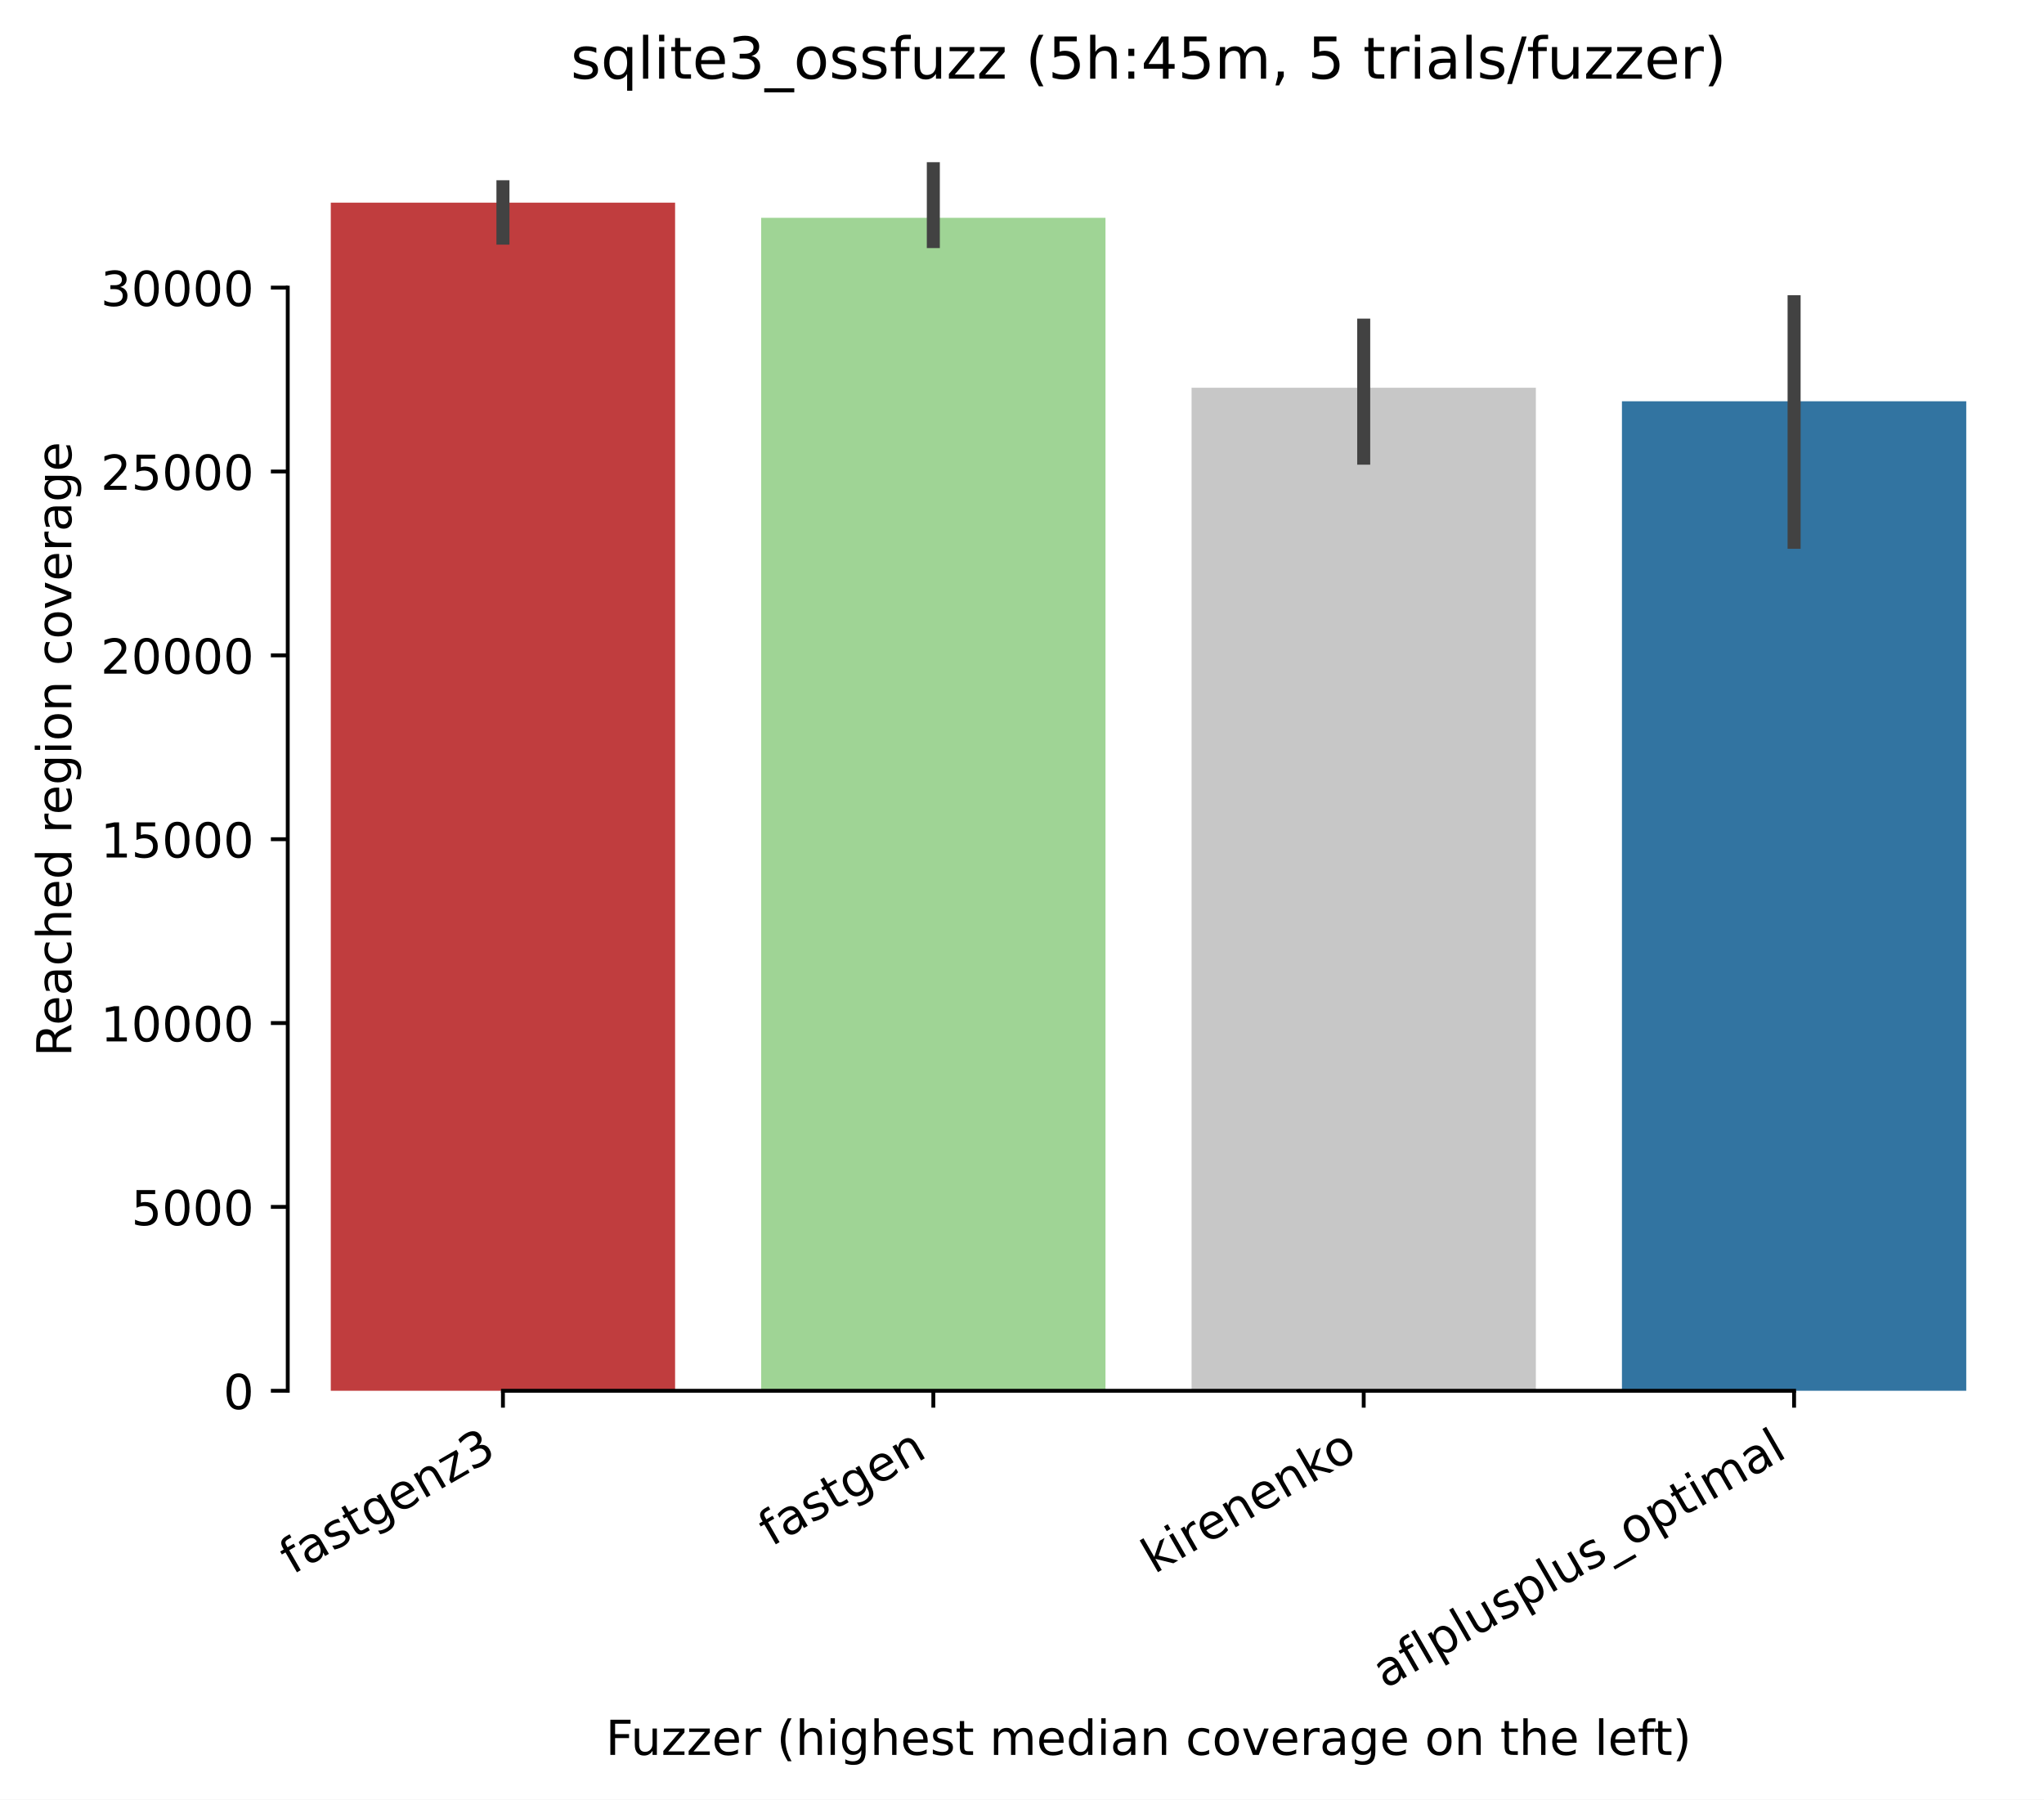
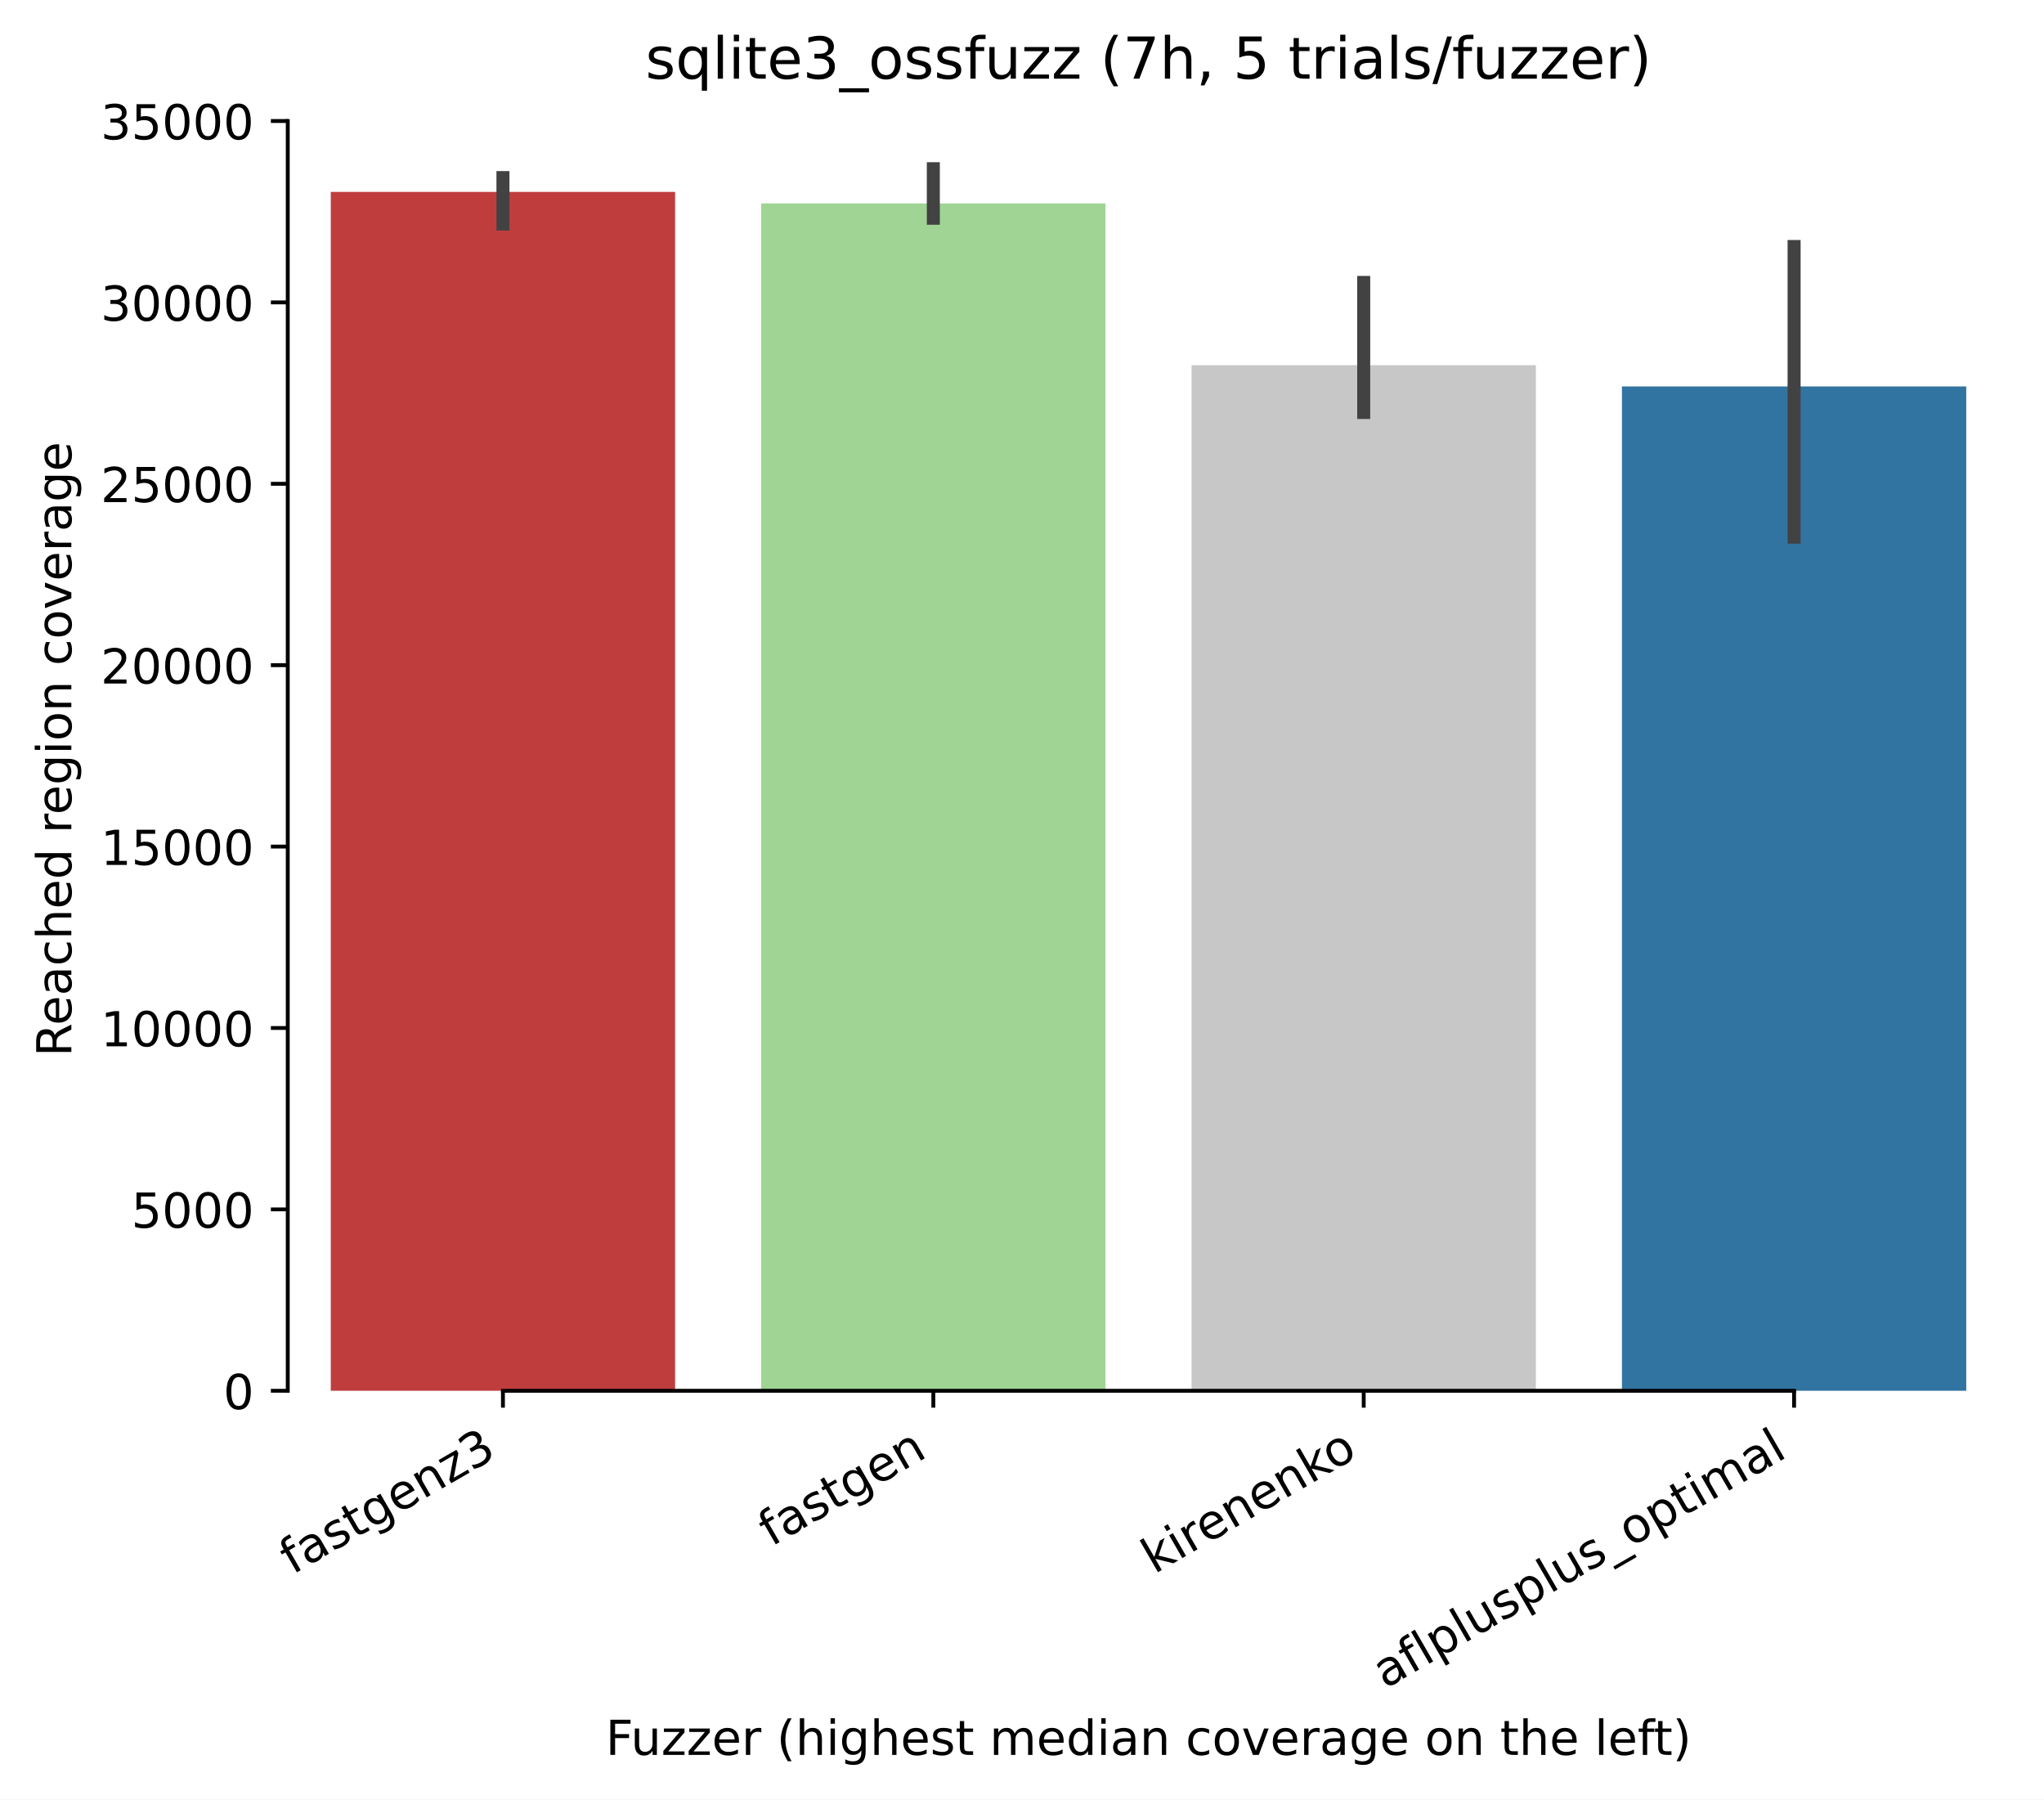
<svg xmlns="http://www.w3.org/2000/svg" xmlns:xlink="http://www.w3.org/1999/xlink" height="373.224pt" version="1.1" viewBox="0 0 424.011 373.224" width="424.011pt">
  <defs>
    <style type="text/css">*{stroke-linecap:butt;stroke-linejoin:round;}</style>
  </defs>
  <g id="figure_1">
    <g id="patch_1">
      <path d="M 0 373.224  L 424.011 373.224  L 424.011 -0  L 0 -0  z " style="fill:#ffffff;" />
    </g>
    <g id="axes_1">
      <g id="patch_2">
        <path d="M 59.691 288.43  L 416.811 288.43  L 416.811 22.318  L 59.691 22.318  z " style="fill:#ffffff;" />
      </g>
      <g id="patch_3">
-         <path clip-path="url(#p4cc5bc4ea1)" d="M 68.619 288.43  L 140.043 288.43  L 140.043 42.029  L 68.619 42.029  z " style="fill:#c03d3e;" />
+         <path clip-path="url(#p4590f0add7)" d="M 68.619 288.43  L 140.043 288.43  L 140.043 39.798  L 68.619 39.798  z " style="fill:#c03d3e;" />
      </g>
      <g id="patch_4">
-         <path clip-path="url(#p4cc5bc4ea1)" d="M 157.899 288.43  L 229.323 288.43  L 229.323 45.171  L 157.899 45.171  z " style="fill:#9fd495;" />
+         <path clip-path="url(#p4590f0add7)" d="M 157.899 288.43  L 229.323 288.43  L 229.323 42.19  L 157.899 42.19  z " style="fill:#9fd495;" />
      </g>
      <g id="patch_5">
-         <path clip-path="url(#p4cc5bc4ea1)" d="M 247.179 288.43  L 318.603 288.43  L 318.603 80.41  L 247.179 80.41  z " style="fill:#c7c7c7;" />
+         <path clip-path="url(#p4590f0add7)" d="M 247.179 288.43  L 318.603 288.43  L 318.603 75.732  L 247.179 75.732  z " style="fill:#c7c7c7;" />
      </g>
      <g id="patch_6">
-         <path clip-path="url(#p4cc5bc4ea1)" d="M 336.459 288.43  L 407.883 288.43  L 407.883 83.216  L 336.459 83.216  z " style="fill:#3274a1;" />
+         <path clip-path="url(#p4590f0add7)" d="M 336.459 288.43  L 407.883 288.43  L 407.883 80.141  L 336.459 80.141  z " style="fill:#3274a1;" />
      </g>
      <g id="matplotlib.axis_1">
        <g id="xtick_1">
          <g id="line2d_1">
            <defs>
-               <path d="M 0 0  L 0 3.5  " id="mc8af85be08" style="stroke:#000000;stroke-width:0.8;" />
+               <path d="M 0 0  L 0 3.5  " id="m3aace2770b" style="stroke:#000000;stroke-width:0.8;" />
            </defs>
            <g>
-               <use style="stroke:#000000;stroke-width:0.8;" x="104.331" xlink:href="#mc8af85be08" y="288.43" />
+               <use style="stroke:#000000;stroke-width:0.8;" x="104.331" xlink:href="#m3aace2770b" y="288.43" />
            </g>
          </g>
          <g id="text_1">
            <g transform="translate(60.65797 326.6246)rotate(-30)scale(0.1 -0.1)">
              <defs>
                <path d="M 37.109 75.984  L 37.109 68.5  L 28.516 68.5  Q 23.688 68.5 21.797 66.547  Q 19.922 64.594 19.922 59.516  L 19.922 54.688  L 34.719 54.688  L 34.719 47.703  L 19.922 47.703  L 19.922 0  L 10.891 0  L 10.891 47.703  L 2.297 47.703  L 2.297 54.688  L 10.891 54.688  L 10.891 58.5  Q 10.891 67.625 15.141 71.797  Q 19.391 75.984 28.609 75.984  z " id="DejaVuSans-102" />
                <path d="M 34.281 27.484  Q 23.391 27.484 19.188 25  Q 14.984 22.516 14.984 16.5  Q 14.984 11.719 18.141 8.906  Q 21.297 6.109 26.703 6.109  Q 34.188 6.109 38.703 11.406  Q 43.219 16.703 43.219 25.484  L 43.219 27.484  z M 52.203 31.203  L 52.203 0  L 43.219 0  L 43.219 8.297  Q 40.141 3.328 35.547 0.953  Q 30.953 -1.422 24.312 -1.422  Q 15.922 -1.422 10.953 3.297  Q 6 8.016 6 15.922  Q 6 25.141 12.172 29.828  Q 18.359 34.516 30.609 34.516  L 43.219 34.516  L 43.219 35.406  Q 43.219 41.609 39.141 45  Q 35.062 48.391 27.688 48.391  Q 23 48.391 18.547 47.266  Q 14.109 46.141 10.016 43.891  L 10.016 52.203  Q 14.938 54.109 19.578 55.047  Q 24.219 56 28.609 56  Q 40.484 56 46.344 49.844  Q 52.203 43.703 52.203 31.203  z " id="DejaVuSans-97" />
                <path d="M 44.281 53.078  L 44.281 44.578  Q 40.484 46.531 36.375 47.5  Q 32.281 48.484 27.875 48.484  Q 21.188 48.484 17.844 46.438  Q 14.5 44.391 14.5 40.281  Q 14.5 37.156 16.891 35.375  Q 19.281 33.594 26.516 31.984  L 29.594 31.297  Q 39.156 29.25 43.188 25.516  Q 47.219 21.781 47.219 15.094  Q 47.219 7.469 41.188 3.016  Q 35.156 -1.422 24.609 -1.422  Q 20.219 -1.422 15.453 -0.562  Q 10.688 0.297 5.422 2  L 5.422 11.281  Q 10.406 8.688 15.234 7.391  Q 20.062 6.109 24.812 6.109  Q 31.156 6.109 34.562 8.281  Q 37.984 10.453 37.984 14.406  Q 37.984 18.062 35.516 20.016  Q 33.062 21.969 24.703 23.781  L 21.578 24.516  Q 13.234 26.266 9.516 29.906  Q 5.812 33.547 5.812 39.891  Q 5.812 47.609 11.281 51.797  Q 16.75 56 26.812 56  Q 31.781 56 36.172 55.266  Q 40.578 54.547 44.281 53.078  z " id="DejaVuSans-115" />
                <path d="M 18.312 70.219  L 18.312 54.688  L 36.812 54.688  L 36.812 47.703  L 18.312 47.703  L 18.312 18.016  Q 18.312 11.328 20.141 9.422  Q 21.969 7.516 27.594 7.516  L 36.812 7.516  L 36.812 0  L 27.594 0  Q 17.188 0 13.234 3.875  Q 9.281 7.766 9.281 18.016  L 9.281 47.703  L 2.688 47.703  L 2.688 54.688  L 9.281 54.688  L 9.281 70.219  z " id="DejaVuSans-116" />
                <path d="M 45.406 27.984  Q 45.406 37.75 41.375 43.109  Q 37.359 48.484 30.078 48.484  Q 22.859 48.484 18.828 43.109  Q 14.797 37.75 14.797 27.984  Q 14.797 18.266 18.828 12.891  Q 22.859 7.516 30.078 7.516  Q 37.359 7.516 41.375 12.891  Q 45.406 18.266 45.406 27.984  z M 54.391 6.781  Q 54.391 -7.172 48.188 -13.984  Q 42 -20.797 29.203 -20.797  Q 24.469 -20.797 20.266 -20.094  Q 16.062 -19.391 12.109 -17.922  L 12.109 -9.188  Q 16.062 -11.328 19.922 -12.344  Q 23.781 -13.375 27.781 -13.375  Q 36.625 -13.375 41.016 -8.766  Q 45.406 -4.156 45.406 5.172  L 45.406 9.625  Q 42.625 4.781 38.281 2.391  Q 33.938 0 27.875 0  Q 17.828 0 11.672 7.656  Q 5.516 15.328 5.516 27.984  Q 5.516 40.672 11.672 48.328  Q 17.828 56 27.875 56  Q 33.938 56 38.281 53.609  Q 42.625 51.219 45.406 46.391  L 45.406 54.688  L 54.391 54.688  z " id="DejaVuSans-103" />
                <path d="M 56.203 29.594  L 56.203 25.203  L 14.891 25.203  Q 15.484 15.922 20.484 11.062  Q 25.484 6.203 34.422 6.203  Q 39.594 6.203 44.453 7.469  Q 49.312 8.734 54.109 11.281  L 54.109 2.781  Q 49.266 0.734 44.188 -0.344  Q 39.109 -1.422 33.891 -1.422  Q 20.797 -1.422 13.156 6.188  Q 5.516 13.812 5.516 26.812  Q 5.516 40.234 12.766 48.109  Q 20.016 56 32.328 56  Q 43.359 56 49.781 48.891  Q 56.203 41.797 56.203 29.594  z M 47.219 32.234  Q 47.125 39.594 43.094 43.984  Q 39.062 48.391 32.422 48.391  Q 24.906 48.391 20.391 44.141  Q 15.875 39.891 15.188 32.172  z " id="DejaVuSans-101" />
                <path d="M 54.891 33.016  L 54.891 0  L 45.906 0  L 45.906 32.719  Q 45.906 40.484 42.875 44.328  Q 39.844 48.188 33.797 48.188  Q 26.516 48.188 22.312 43.547  Q 18.109 38.922 18.109 30.906  L 18.109 0  L 9.078 0  L 9.078 54.688  L 18.109 54.688  L 18.109 46.188  Q 21.344 51.125 25.703 53.562  Q 30.078 56 35.797 56  Q 45.219 56 50.047 50.172  Q 54.891 44.344 54.891 33.016  z " id="DejaVuSans-110" />
                <path d="M 5.516 54.688  L 48.188 54.688  L 48.188 46.484  L 14.406 7.172  L 48.188 7.172  L 48.188 0  L 4.297 0  L 4.297 8.203  L 38.094 47.516  L 5.516 47.516  z " id="DejaVuSans-122" />
                <path d="M 40.578 39.312  Q 47.656 37.797 51.625 33  Q 55.609 28.219 55.609 21.188  Q 55.609 10.406 48.188 4.484  Q 40.766 -1.422 27.094 -1.422  Q 22.516 -1.422 17.656 -0.516  Q 12.797 0.391 7.625 2.203  L 7.625 11.719  Q 11.719 9.328 16.594 8.109  Q 21.484 6.891 26.812 6.891  Q 36.078 6.891 40.938 10.547  Q 45.797 14.203 45.797 21.188  Q 45.797 27.641 41.281 31.266  Q 36.766 34.906 28.719 34.906  L 20.219 34.906  L 20.219 43.016  L 29.109 43.016  Q 36.375 43.016 40.234 45.922  Q 44.094 48.828 44.094 54.297  Q 44.094 59.906 40.109 62.906  Q 36.141 65.922 28.719 65.922  Q 24.656 65.922 20.016 65.031  Q 15.375 64.156 9.812 62.312  L 9.812 71.094  Q 15.438 72.656 20.344 73.438  Q 25.25 74.219 29.594 74.219  Q 40.828 74.219 47.359 69.109  Q 53.906 64.016 53.906 55.328  Q 53.906 49.266 50.438 45.094  Q 46.969 40.922 40.578 39.312  z " id="DejaVuSans-51" />
              </defs>
              <use xlink:href="#DejaVuSans-102" />
              <use x="35.205" xlink:href="#DejaVuSans-97" />
              <use x="96.484" xlink:href="#DejaVuSans-115" />
              <use x="148.584" xlink:href="#DejaVuSans-116" />
              <use x="187.793" xlink:href="#DejaVuSans-103" />
              <use x="251.27" xlink:href="#DejaVuSans-101" />
              <use x="312.793" xlink:href="#DejaVuSans-110" />
              <use x="376.172" xlink:href="#DejaVuSans-122" />
              <use x="428.662" xlink:href="#DejaVuSans-51" />
            </g>
          </g>
        </g>
        <g id="xtick_2">
          <g id="line2d_2">
            <g>
-               <use style="stroke:#000000;stroke-width:0.8;" x="193.611" xlink:href="#mc8af85be08" y="288.43" />
+               <use style="stroke:#000000;stroke-width:0.8;" x="193.611" xlink:href="#m3aace2770b" y="288.43" />
            </g>
          </g>
          <g id="text_2">
            <g transform="translate(159.9933 320.8192)rotate(-30)scale(0.1 -0.1)">
              <use xlink:href="#DejaVuSans-102" />
              <use x="35.205" xlink:href="#DejaVuSans-97" />
              <use x="96.484" xlink:href="#DejaVuSans-115" />
              <use x="148.584" xlink:href="#DejaVuSans-116" />
              <use x="187.793" xlink:href="#DejaVuSans-103" />
              <use x="251.27" xlink:href="#DejaVuSans-101" />
              <use x="312.793" xlink:href="#DejaVuSans-110" />
            </g>
          </g>
        </g>
        <g id="xtick_3">
          <g id="line2d_3">
            <g>
-               <use style="stroke:#000000;stroke-width:0.8;" x="282.891" xlink:href="#mc8af85be08" y="288.43" />
+               <use style="stroke:#000000;stroke-width:0.8;" x="282.891" xlink:href="#m3aace2770b" y="288.43" />
            </g>
          </g>
          <g id="text_3">
            <g transform="translate(239.4304 326.502)rotate(-30)scale(0.1 -0.1)">
              <defs>
                <path d="M 9.078 75.984  L 18.109 75.984  L 18.109 31.109  L 44.922 54.688  L 56.391 54.688  L 27.391 29.109  L 57.625 0  L 45.906 0  L 18.109 26.703  L 18.109 0  L 9.078 0  z " id="DejaVuSans-107" />
                <path d="M 9.422 54.688  L 18.406 54.688  L 18.406 0  L 9.422 0  z M 9.422 75.984  L 18.406 75.984  L 18.406 64.594  L 9.422 64.594  z " id="DejaVuSans-105" />
                <path d="M 41.109 46.297  Q 39.594 47.172 37.812 47.578  Q 36.031 48 33.891 48  Q 26.266 48 22.188 43.047  Q 18.109 38.094 18.109 28.812  L 18.109 0  L 9.078 0  L 9.078 54.688  L 18.109 54.688  L 18.109 46.188  Q 20.953 51.172 25.484 53.578  Q 30.031 56 36.531 56  Q 37.453 56 38.578 55.875  Q 39.703 55.766 41.062 55.516  z " id="DejaVuSans-114" />
                <path d="M 30.609 48.391  Q 23.391 48.391 19.188 42.75  Q 14.984 37.109 14.984 27.297  Q 14.984 17.484 19.156 11.844  Q 23.344 6.203 30.609 6.203  Q 37.797 6.203 41.984 11.859  Q 46.188 17.531 46.188 27.297  Q 46.188 37.016 41.984 42.703  Q 37.797 48.391 30.609 48.391  z M 30.609 56  Q 42.328 56 49.016 48.375  Q 55.719 40.766 55.719 27.297  Q 55.719 13.875 49.016 6.219  Q 42.328 -1.422 30.609 -1.422  Q 18.844 -1.422 12.172 6.219  Q 5.516 13.875 5.516 27.297  Q 5.516 40.766 12.172 48.375  Q 18.844 56 30.609 56  z " id="DejaVuSans-111" />
              </defs>
              <use xlink:href="#DejaVuSans-107" />
              <use x="57.91" xlink:href="#DejaVuSans-105" />
              <use x="85.693" xlink:href="#DejaVuSans-114" />
              <use x="124.557" xlink:href="#DejaVuSans-101" />
              <use x="186.08" xlink:href="#DejaVuSans-110" />
              <use x="249.459" xlink:href="#DejaVuSans-101" />
              <use x="310.982" xlink:href="#DejaVuSans-110" />
              <use x="374.361" xlink:href="#DejaVuSans-107" />
              <use x="428.646" xlink:href="#DejaVuSans-111" />
            </g>
          </g>
        </g>
        <g id="xtick_4">
          <g id="line2d_4">
            <g>
-               <use style="stroke:#000000;stroke-width:0.8;" x="372.171" xlink:href="#mc8af85be08" y="288.43" />
+               <use style="stroke:#000000;stroke-width:0.8;" x="372.171" xlink:href="#m3aace2770b" y="288.43" />
            </g>
          </g>
          <g id="text_4">
            <g transform="translate(287.3458 350.3035)rotate(-30)scale(0.1 -0.1)">
              <defs>
                <path d="M 9.422 75.984  L 18.406 75.984  L 18.406 0  L 9.422 0  z " id="DejaVuSans-108" />
                <path d="M 18.109 8.203  L 18.109 -20.797  L 9.078 -20.797  L 9.078 54.688  L 18.109 54.688  L 18.109 46.391  Q 20.953 51.266 25.266 53.625  Q 29.594 56 35.594 56  Q 45.562 56 51.781 48.094  Q 58.016 40.188 58.016 27.297  Q 58.016 14.406 51.781 6.484  Q 45.562 -1.422 35.594 -1.422  Q 29.594 -1.422 25.266 0.953  Q 20.953 3.328 18.109 8.203  z M 48.688 27.297  Q 48.688 37.203 44.609 42.844  Q 40.531 48.484 33.406 48.484  Q 26.266 48.484 22.188 42.844  Q 18.109 37.203 18.109 27.297  Q 18.109 17.391 22.188 11.75  Q 26.266 6.109 33.406 6.109  Q 40.531 6.109 44.609 11.75  Q 48.688 17.391 48.688 27.297  z " id="DejaVuSans-112" />
                <path d="M 8.5 21.578  L 8.5 54.688  L 17.484 54.688  L 17.484 21.922  Q 17.484 14.156 20.5 10.266  Q 23.531 6.391 29.594 6.391  Q 36.859 6.391 41.078 11.031  Q 45.312 15.672 45.312 23.688  L 45.312 54.688  L 54.297 54.688  L 54.297 0  L 45.312 0  L 45.312 8.406  Q 42.047 3.422 37.719 1  Q 33.406 -1.422 27.688 -1.422  Q 18.266 -1.422 13.375 4.438  Q 8.5 10.297 8.5 21.578  z M 31.109 56  z " id="DejaVuSans-117" />
                <path d="M 50.984 -16.609  L 50.984 -23.578  L -0.984 -23.578  L -0.984 -16.609  z " id="DejaVuSans-95" />
                <path d="M 52 44.188  Q 55.375 50.25 60.062 53.125  Q 64.75 56 71.094 56  Q 79.641 56 84.281 50.016  Q 88.922 44.047 88.922 33.016  L 88.922 0  L 79.891 0  L 79.891 32.719  Q 79.891 40.578 77.094 44.375  Q 74.312 48.188 68.609 48.188  Q 61.625 48.188 57.562 43.547  Q 53.516 38.922 53.516 30.906  L 53.516 0  L 44.484 0  L 44.484 32.719  Q 44.484 40.625 41.703 44.406  Q 38.922 48.188 33.109 48.188  Q 26.219 48.188 22.156 43.531  Q 18.109 38.875 18.109 30.906  L 18.109 0  L 9.078 0  L 9.078 54.688  L 18.109 54.688  L 18.109 46.188  Q 21.188 51.219 25.484 53.609  Q 29.781 56 35.688 56  Q 41.656 56 45.828 52.969  Q 50 49.953 52 44.188  z " id="DejaVuSans-109" />
              </defs>
              <use xlink:href="#DejaVuSans-97" />
              <use x="61.279" xlink:href="#DejaVuSans-102" />
              <use x="96.484" xlink:href="#DejaVuSans-108" />
              <use x="124.268" xlink:href="#DejaVuSans-112" />
              <use x="187.744" xlink:href="#DejaVuSans-108" />
              <use x="215.527" xlink:href="#DejaVuSans-117" />
              <use x="278.906" xlink:href="#DejaVuSans-115" />
              <use x="331.006" xlink:href="#DejaVuSans-112" />
              <use x="394.482" xlink:href="#DejaVuSans-108" />
              <use x="422.266" xlink:href="#DejaVuSans-117" />
              <use x="485.645" xlink:href="#DejaVuSans-115" />
              <use x="537.744" xlink:href="#DejaVuSans-95" />
              <use x="587.744" xlink:href="#DejaVuSans-111" />
              <use x="648.926" xlink:href="#DejaVuSans-112" />
              <use x="712.402" xlink:href="#DejaVuSans-116" />
              <use x="751.611" xlink:href="#DejaVuSans-105" />
              <use x="779.395" xlink:href="#DejaVuSans-109" />
              <use x="876.807" xlink:href="#DejaVuSans-97" />
              <use x="938.086" xlink:href="#DejaVuSans-108" />
            </g>
          </g>
        </g>
        <g id="text_5">
          <g transform="translate(125.6327 363.9439)scale(0.1 -0.1)">
            <defs>
              <path d="M 9.812 72.906  L 51.703 72.906  L 51.703 64.594  L 19.672 64.594  L 19.672 43.109  L 48.578 43.109  L 48.578 34.812  L 19.672 34.812  L 19.672 0  L 9.812 0  z " id="DejaVuSans-70" />
              <path id="DejaVuSans-32" />
              <path d="M 31 75.875  Q 24.469 64.656 21.281 53.656  Q 18.109 42.672 18.109 31.391  Q 18.109 20.125 21.312 9.062  Q 24.516 -2 31 -13.188  L 23.188 -13.188  Q 15.875 -1.703 12.234 9.375  Q 8.594 20.453 8.594 31.391  Q 8.594 42.281 12.203 53.312  Q 15.828 64.359 23.188 75.875  z " id="DejaVuSans-40" />
              <path d="M 54.891 33.016  L 54.891 0  L 45.906 0  L 45.906 32.719  Q 45.906 40.484 42.875 44.328  Q 39.844 48.188 33.797 48.188  Q 26.516 48.188 22.312 43.547  Q 18.109 38.922 18.109 30.906  L 18.109 0  L 9.078 0  L 9.078 75.984  L 18.109 75.984  L 18.109 46.188  Q 21.344 51.125 25.703 53.562  Q 30.078 56 35.797 56  Q 45.219 56 50.047 50.172  Q 54.891 44.344 54.891 33.016  z " id="DejaVuSans-104" />
              <path d="M 45.406 46.391  L 45.406 75.984  L 54.391 75.984  L 54.391 0  L 45.406 0  L 45.406 8.203  Q 42.578 3.328 38.25 0.953  Q 33.938 -1.422 27.875 -1.422  Q 17.969 -1.422 11.734 6.484  Q 5.516 14.406 5.516 27.297  Q 5.516 40.188 11.734 48.094  Q 17.969 56 27.875 56  Q 33.938 56 38.25 53.625  Q 42.578 51.266 45.406 46.391  z M 14.797 27.297  Q 14.797 17.391 18.875 11.75  Q 22.953 6.109 30.078 6.109  Q 37.203 6.109 41.297 11.75  Q 45.406 17.391 45.406 27.297  Q 45.406 37.203 41.297 42.844  Q 37.203 48.484 30.078 48.484  Q 22.953 48.484 18.875 42.844  Q 14.797 37.203 14.797 27.297  z " id="DejaVuSans-100" />
              <path d="M 48.781 52.594  L 48.781 44.188  Q 44.969 46.297 41.141 47.344  Q 37.312 48.391 33.406 48.391  Q 24.656 48.391 19.812 42.844  Q 14.984 37.312 14.984 27.297  Q 14.984 17.281 19.812 11.734  Q 24.656 6.203 33.406 6.203  Q 37.312 6.203 41.141 7.25  Q 44.969 8.297 48.781 10.406  L 48.781 2.094  Q 45.016 0.344 40.984 -0.531  Q 36.969 -1.422 32.422 -1.422  Q 20.062 -1.422 12.781 6.344  Q 5.516 14.109 5.516 27.297  Q 5.516 40.672 12.859 48.328  Q 20.219 56 33.016 56  Q 37.156 56 41.109 55.141  Q 45.062 54.297 48.781 52.594  z " id="DejaVuSans-99" />
              <path d="M 2.984 54.688  L 12.5 54.688  L 29.594 8.797  L 46.688 54.688  L 56.203 54.688  L 35.688 0  L 23.484 0  z " id="DejaVuSans-118" />
              <path d="M 8.016 75.875  L 15.828 75.875  Q 23.141 64.359 26.781 53.312  Q 30.422 42.281 30.422 31.391  Q 30.422 20.453 26.781 9.375  Q 23.141 -1.703 15.828 -13.188  L 8.016 -13.188  Q 14.5 -2 17.703 9.062  Q 20.906 20.125 20.906 31.391  Q 20.906 42.672 17.703 53.656  Q 14.5 64.656 8.016 75.875  z " id="DejaVuSans-41" />
            </defs>
            <use xlink:href="#DejaVuSans-70" />
            <use x="52.02" xlink:href="#DejaVuSans-117" />
            <use x="115.398" xlink:href="#DejaVuSans-122" />
            <use x="167.889" xlink:href="#DejaVuSans-122" />
            <use x="220.379" xlink:href="#DejaVuSans-101" />
            <use x="281.902" xlink:href="#DejaVuSans-114" />
            <use x="323.016" xlink:href="#DejaVuSans-32" />
            <use x="354.803" xlink:href="#DejaVuSans-40" />
            <use x="393.816" xlink:href="#DejaVuSans-104" />
            <use x="457.195" xlink:href="#DejaVuSans-105" />
            <use x="484.979" xlink:href="#DejaVuSans-103" />
            <use x="548.455" xlink:href="#DejaVuSans-104" />
            <use x="611.834" xlink:href="#DejaVuSans-101" />
            <use x="673.357" xlink:href="#DejaVuSans-115" />
            <use x="725.457" xlink:href="#DejaVuSans-116" />
            <use x="764.666" xlink:href="#DejaVuSans-32" />
            <use x="796.453" xlink:href="#DejaVuSans-109" />
            <use x="893.865" xlink:href="#DejaVuSans-101" />
            <use x="955.389" xlink:href="#DejaVuSans-100" />
            <use x="1018.865" xlink:href="#DejaVuSans-105" />
            <use x="1046.648" xlink:href="#DejaVuSans-97" />
            <use x="1107.928" xlink:href="#DejaVuSans-110" />
            <use x="1171.307" xlink:href="#DejaVuSans-32" />
            <use x="1203.094" xlink:href="#DejaVuSans-99" />
            <use x="1258.074" xlink:href="#DejaVuSans-111" />
            <use x="1319.256" xlink:href="#DejaVuSans-118" />
            <use x="1378.436" xlink:href="#DejaVuSans-101" />
            <use x="1439.959" xlink:href="#DejaVuSans-114" />
            <use x="1481.072" xlink:href="#DejaVuSans-97" />
            <use x="1542.352" xlink:href="#DejaVuSans-103" />
            <use x="1605.828" xlink:href="#DejaVuSans-101" />
            <use x="1667.352" xlink:href="#DejaVuSans-32" />
            <use x="1699.139" xlink:href="#DejaVuSans-111" />
            <use x="1760.32" xlink:href="#DejaVuSans-110" />
            <use x="1823.699" xlink:href="#DejaVuSans-32" />
            <use x="1855.486" xlink:href="#DejaVuSans-116" />
            <use x="1894.695" xlink:href="#DejaVuSans-104" />
            <use x="1958.074" xlink:href="#DejaVuSans-101" />
            <use x="2019.598" xlink:href="#DejaVuSans-32" />
            <use x="2051.385" xlink:href="#DejaVuSans-108" />
            <use x="2079.168" xlink:href="#DejaVuSans-101" />
            <use x="2140.691" xlink:href="#DejaVuSans-102" />
            <use x="2174.146" xlink:href="#DejaVuSans-116" />
            <use x="2213.355" xlink:href="#DejaVuSans-41" />
          </g>
        </g>
      </g>
      <g id="matplotlib.axis_2">
        <g id="ytick_1">
          <g id="line2d_5">
            <defs>
-               <path d="M 0 0  L -3.5 0  " id="m2554f0384c" style="stroke:#000000;stroke-width:0.8;" />
+               <path d="M 0 0  L -3.5 0  " id="m243555bbad" style="stroke:#000000;stroke-width:0.8;" />
            </defs>
            <g>
-               <use style="stroke:#000000;stroke-width:0.8;" x="59.691" xlink:href="#m2554f0384c" y="288.43" />
+               <use style="stroke:#000000;stroke-width:0.8;" x="59.691" xlink:href="#m243555bbad" y="288.43" />
            </g>
          </g>
          <g id="text_6">
            <g transform="translate(46.32812 292.2293)scale(0.1 -0.1)">
              <defs>
                <path d="M 31.781 66.406  Q 24.172 66.406 20.328 58.906  Q 16.5 51.422 16.5 36.375  Q 16.5 21.391 20.328 13.891  Q 24.172 6.391 31.781 6.391  Q 39.453 6.391 43.281 13.891  Q 47.125 21.391 47.125 36.375  Q 47.125 51.422 43.281 58.906  Q 39.453 66.406 31.781 66.406  z M 31.781 74.219  Q 44.047 74.219 50.516 64.516  Q 56.984 54.828 56.984 36.375  Q 56.984 17.969 50.516 8.266  Q 44.047 -1.422 31.781 -1.422  Q 19.531 -1.422 13.062 8.266  Q 6.594 17.969 6.594 36.375  Q 6.594 54.828 13.062 64.516  Q 19.531 74.219 31.781 74.219  z " id="DejaVuSans-48" />
              </defs>
              <use xlink:href="#DejaVuSans-48" />
            </g>
          </g>
        </g>
        <g id="ytick_2">
          <g id="line2d_6">
            <g>
-               <use style="stroke:#000000;stroke-width:0.8;" x="59.691" xlink:href="#m2554f0384c" y="250.3" />
+               <use style="stroke:#000000;stroke-width:0.8;" x="59.691" xlink:href="#m243555bbad" y="250.811" />
            </g>
          </g>
          <g id="text_7">
-             <g transform="translate(27.24063 254.0997)scale(0.1 -0.1)">
+             <g transform="translate(27.24063 254.6102)scale(0.1 -0.1)">
              <defs>
                <path d="M 10.797 72.906  L 49.516 72.906  L 49.516 64.594  L 19.828 64.594  L 19.828 46.734  Q 21.969 47.469 24.109 47.828  Q 26.266 48.188 28.422 48.188  Q 40.625 48.188 47.75 41.5  Q 54.891 34.812 54.891 23.391  Q 54.891 11.625 47.562 5.094  Q 40.234 -1.422 26.906 -1.422  Q 22.312 -1.422 17.547 -0.641  Q 12.797 0.141 7.719 1.703  L 7.719 11.625  Q 12.109 9.234 16.797 8.062  Q 21.484 6.891 26.703 6.891  Q 35.156 6.891 40.078 11.328  Q 45.016 15.766 45.016 23.391  Q 45.016 31 40.078 35.438  Q 35.156 39.891 26.703 39.891  Q 22.75 39.891 18.812 39.016  Q 14.891 38.141 10.797 36.281  z " id="DejaVuSans-53" />
              </defs>
              <use xlink:href="#DejaVuSans-53" />
              <use x="63.623" xlink:href="#DejaVuSans-48" />
              <use x="127.246" xlink:href="#DejaVuSans-48" />
              <use x="190.869" xlink:href="#DejaVuSans-48" />
            </g>
          </g>
        </g>
        <g id="ytick_3">
          <g id="line2d_7">
            <g>
-               <use style="stroke:#000000;stroke-width:0.8;" x="59.691" xlink:href="#m2554f0384c" y="212.171" />
+               <use style="stroke:#000000;stroke-width:0.8;" x="59.691" xlink:href="#m243555bbad" y="213.192" />
            </g>
          </g>
          <g id="text_8">
-             <g transform="translate(20.87813 215.9701)scale(0.1 -0.1)">
+             <g transform="translate(20.87813 216.9911)scale(0.1 -0.1)">
              <defs>
                <path d="M 12.406 8.297  L 28.516 8.297  L 28.516 63.922  L 10.984 60.406  L 10.984 69.391  L 28.422 72.906  L 38.281 72.906  L 38.281 8.297  L 54.391 8.297  L 54.391 0  L 12.406 0  z " id="DejaVuSans-49" />
              </defs>
              <use xlink:href="#DejaVuSans-49" />
              <use x="63.623" xlink:href="#DejaVuSans-48" />
              <use x="127.246" xlink:href="#DejaVuSans-48" />
              <use x="190.869" xlink:href="#DejaVuSans-48" />
              <use x="254.492" xlink:href="#DejaVuSans-48" />
            </g>
          </g>
        </g>
        <g id="ytick_4">
          <g id="line2d_8">
            <g>
-               <use style="stroke:#000000;stroke-width:0.8;" x="59.691" xlink:href="#m2554f0384c" y="174.041" />
+               <use style="stroke:#000000;stroke-width:0.8;" x="59.691" xlink:href="#m243555bbad" y="175.573" />
            </g>
          </g>
          <g id="text_9">
-             <g transform="translate(20.87813 177.8405)scale(0.1 -0.1)">
+             <g transform="translate(20.87813 179.372)scale(0.1 -0.1)">
              <use xlink:href="#DejaVuSans-49" />
              <use x="63.623" xlink:href="#DejaVuSans-53" />
              <use x="127.246" xlink:href="#DejaVuSans-48" />
              <use x="190.869" xlink:href="#DejaVuSans-48" />
              <use x="254.492" xlink:href="#DejaVuSans-48" />
            </g>
          </g>
        </g>
        <g id="ytick_5">
          <g id="line2d_9">
            <g>
-               <use style="stroke:#000000;stroke-width:0.8;" x="59.691" xlink:href="#m2554f0384c" y="135.912" />
+               <use style="stroke:#000000;stroke-width:0.8;" x="59.691" xlink:href="#m243555bbad" y="137.954" />
            </g>
          </g>
          <g id="text_10">
-             <g transform="translate(20.87813 139.7108)scale(0.1 -0.1)">
+             <g transform="translate(20.87813 141.7529)scale(0.1 -0.1)">
              <defs>
                <path d="M 19.188 8.297  L 53.609 8.297  L 53.609 0  L 7.328 0  L 7.328 8.297  Q 12.938 14.109 22.625 23.891  Q 32.328 33.688 34.812 36.531  Q 39.547 41.844 41.422 45.531  Q 43.312 49.219 43.312 52.781  Q 43.312 58.594 39.234 62.25  Q 35.156 65.922 28.609 65.922  Q 23.969 65.922 18.812 64.312  Q 13.672 62.703 7.812 59.422  L 7.812 69.391  Q 13.766 71.781 18.938 73  Q 24.125 74.219 28.422 74.219  Q 39.75 74.219 46.484 68.547  Q 53.219 62.891 53.219 53.422  Q 53.219 48.922 51.531 44.891  Q 49.859 40.875 45.406 35.406  Q 44.188 33.984 37.641 27.219  Q 31.109 20.453 19.188 8.297  z " id="DejaVuSans-50" />
              </defs>
              <use xlink:href="#DejaVuSans-50" />
              <use x="63.623" xlink:href="#DejaVuSans-48" />
              <use x="127.246" xlink:href="#DejaVuSans-48" />
              <use x="190.869" xlink:href="#DejaVuSans-48" />
              <use x="254.492" xlink:href="#DejaVuSans-48" />
            </g>
          </g>
        </g>
        <g id="ytick_6">
          <g id="line2d_10">
            <g>
-               <use style="stroke:#000000;stroke-width:0.8;" x="59.691" xlink:href="#m2554f0384c" y="97.782" />
+               <use style="stroke:#000000;stroke-width:0.8;" x="59.691" xlink:href="#m243555bbad" y="100.335" />
            </g>
          </g>
          <g id="text_11">
-             <g transform="translate(20.87813 101.5812)scale(0.1 -0.1)">
+             <g transform="translate(20.87813 104.1338)scale(0.1 -0.1)">
              <use xlink:href="#DejaVuSans-50" />
              <use x="63.623" xlink:href="#DejaVuSans-53" />
              <use x="127.246" xlink:href="#DejaVuSans-48" />
              <use x="190.869" xlink:href="#DejaVuSans-48" />
              <use x="254.492" xlink:href="#DejaVuSans-48" />
            </g>
          </g>
        </g>
        <g id="ytick_7">
          <g id="line2d_11">
            <g>
-               <use style="stroke:#000000;stroke-width:0.8;" x="59.691" xlink:href="#m2554f0384c" y="59.652" />
+               <use style="stroke:#000000;stroke-width:0.8;" x="59.691" xlink:href="#m243555bbad" y="62.715" />
            </g>
          </g>
          <g id="text_12">
-             <g transform="translate(20.87813 63.45159)scale(0.1 -0.1)">
+             <g transform="translate(20.87813 66.51463)scale(0.1 -0.1)">
              <use xlink:href="#DejaVuSans-51" />
              <use x="63.623" xlink:href="#DejaVuSans-48" />
              <use x="127.246" xlink:href="#DejaVuSans-48" />
              <use x="190.869" xlink:href="#DejaVuSans-48" />
              <use x="254.492" xlink:href="#DejaVuSans-48" />
            </g>
          </g>
        </g>
-         <g id="text_13">
+         <g id="ytick_8">
+           <g id="line2d_12">
+             <g>
+               <use style="stroke:#000000;stroke-width:0.8;" x="59.691" xlink:href="#m243555bbad" y="25.096" />
+             </g>
+           </g>
+           <g id="text_13">
+             <g transform="translate(20.87813 28.89552)scale(0.1 -0.1)">
+               <use xlink:href="#DejaVuSans-51" />
+               <use x="63.623" xlink:href="#DejaVuSans-53" />
+               <use x="127.246" xlink:href="#DejaVuSans-48" />
+               <use x="190.869" xlink:href="#DejaVuSans-48" />
+               <use x="254.492" xlink:href="#DejaVuSans-48" />
+             </g>
+           </g>
+         </g>
+         <g id="text_14">
          <g transform="translate(14.79844 219.1366)rotate(-90)scale(0.1 -0.1)">
            <defs>
              <path d="M 44.391 34.188  Q 47.562 33.109 50.562 29.594  Q 53.562 26.078 56.594 19.922  L 66.609 0  L 56 0  L 46.688 18.703  Q 43.062 26.031 39.672 28.422  Q 36.281 30.812 30.422 30.812  L 19.672 30.812  L 19.672 0  L 9.812 0  L 9.812 72.906  L 32.078 72.906  Q 44.578 72.906 50.734 67.672  Q 56.891 62.453 56.891 51.906  Q 56.891 45.016 53.688 40.469  Q 50.484 35.938 44.391 34.188  z M 19.672 64.797  L 19.672 38.922  L 32.078 38.922  Q 39.203 38.922 42.844 42.219  Q 46.484 45.516 46.484 51.906  Q 46.484 58.297 42.844 61.547  Q 39.203 64.797 32.078 64.797  z " id="DejaVuSans-82" />
            </defs>
            <use xlink:href="#DejaVuSans-82" />
            <use x="64.982" xlink:href="#DejaVuSans-101" />
            <use x="126.506" xlink:href="#DejaVuSans-97" />
            <use x="187.785" xlink:href="#DejaVuSans-99" />
            <use x="242.766" xlink:href="#DejaVuSans-104" />
            <use x="306.145" xlink:href="#DejaVuSans-101" />
            <use x="367.668" xlink:href="#DejaVuSans-100" />
            <use x="431.145" xlink:href="#DejaVuSans-32" />
            <use x="462.932" xlink:href="#DejaVuSans-114" />
            <use x="501.795" xlink:href="#DejaVuSans-101" />
            <use x="563.318" xlink:href="#DejaVuSans-103" />
            <use x="626.795" xlink:href="#DejaVuSans-105" />
            <use x="654.578" xlink:href="#DejaVuSans-111" />
            <use x="715.76" xlink:href="#DejaVuSans-110" />
            <use x="779.139" xlink:href="#DejaVuSans-32" />
            <use x="810.926" xlink:href="#DejaVuSans-99" />
            <use x="865.906" xlink:href="#DejaVuSans-111" />
            <use x="927.088" xlink:href="#DejaVuSans-118" />
            <use x="986.268" xlink:href="#DejaVuSans-101" />
            <use x="1047.791" xlink:href="#DejaVuSans-114" />
            <use x="1088.904" xlink:href="#DejaVuSans-97" />
            <use x="1150.184" xlink:href="#DejaVuSans-103" />
            <use x="1213.66" xlink:href="#DejaVuSans-101" />
          </g>
        </g>
      </g>
-       <g id="line2d_12">
-         <path clip-path="url(#p4cc5bc4ea1)" d="M 104.331 49.388  L 104.331 38.734  " style="fill:none;stroke:#424242;stroke-linecap:square;stroke-width:2.7;" />
-       </g>
      <g id="line2d_13">
-         <path clip-path="url(#p4cc5bc4ea1)" d="M 193.611 50.097  L 193.611 34.99  " style="fill:none;stroke:#424242;stroke-linecap:square;stroke-width:2.7;" />
+         <path clip-path="url(#p4590f0add7)" d="M 104.331 46.471  L 104.331 36.826  " style="fill:none;stroke:#424242;stroke-linecap:square;stroke-width:2.7;" />
      </g>
      <g id="line2d_14">
-         <path clip-path="url(#p4cc5bc4ea1)" d="M 282.891 95.014  L 282.891 67.423  " style="fill:none;stroke:#424242;stroke-linecap:square;stroke-width:2.7;" />
+         <path clip-path="url(#p4590f0add7)" d="M 193.611 45.253  L 193.611 34.99  " style="fill:none;stroke:#424242;stroke-linecap:square;stroke-width:2.7;" />
      </g>
      <g id="line2d_15">
-         <path clip-path="url(#p4cc5bc4ea1)" d="M 372.171 112.47  L 372.171 62.573  " style="fill:none;stroke:#424242;stroke-linecap:square;stroke-width:2.7;" />
+         <path clip-path="url(#p4590f0add7)" d="M 282.891 85.543  L 282.891 58.57  " style="fill:none;stroke:#424242;stroke-linecap:square;stroke-width:2.7;" />
+       </g>
+       <g id="line2d_16">
+         <path clip-path="url(#p4590f0add7)" d="M 372.171 111.402  L 372.171 51.121  " style="fill:none;stroke:#424242;stroke-linecap:square;stroke-width:2.7;" />
      </g>
      <g id="patch_7">
-         <path d="M 59.691 288.43  L 59.691 59.652  " style="fill:none;stroke:#000000;stroke-linecap:square;stroke-linejoin:miter;stroke-width:0.8;" />
+         <path d="M 59.691 288.43  L 59.691 25.096  " style="fill:none;stroke:#000000;stroke-linecap:square;stroke-linejoin:miter;stroke-width:0.8;" />
      </g>
      <g id="patch_8">
        <path d="M 104.331 288.43  L 372.171 288.43  " style="fill:none;stroke:#000000;stroke-linecap:square;stroke-linejoin:miter;stroke-width:0.8;" />
      </g>
-       <g id="text_14">
-         <g transform="translate(118.3903 16.31812)scale(0.12 -0.12)">
+       <g id="text_15">
+         <g transform="translate(133.8909 16.31812)scale(0.12 -0.12)">
          <defs>
            <path d="M 14.797 27.297  Q 14.797 17.391 18.875 11.75  Q 22.953 6.109 30.078 6.109  Q 37.203 6.109 41.297 11.75  Q 45.406 17.391 45.406 27.297  Q 45.406 37.203 41.297 42.844  Q 37.203 48.484 30.078 48.484  Q 22.953 48.484 18.875 42.844  Q 14.797 37.203 14.797 27.297  z M 45.406 8.203  Q 42.578 3.328 38.25 0.953  Q 33.938 -1.422 27.875 -1.422  Q 17.969 -1.422 11.734 6.484  Q 5.516 14.406 5.516 27.297  Q 5.516 40.188 11.734 48.094  Q 17.969 56 27.875 56  Q 33.938 56 38.25 53.625  Q 42.578 51.266 45.406 46.391  L 45.406 54.688  L 54.391 54.688  L 54.391 -20.797  L 45.406 -20.797  z " id="DejaVuSans-113" />
-             <path d="M 11.719 12.406  L 22.016 12.406  L 22.016 0  L 11.719 0  z M 11.719 51.703  L 22.016 51.703  L 22.016 39.312  L 11.719 39.312  z " id="DejaVuSans-58" />
-             <path d="M 37.797 64.312  L 12.891 25.391  L 37.797 25.391  z M 35.203 72.906  L 47.609 72.906  L 47.609 25.391  L 58.016 25.391  L 58.016 17.188  L 47.609 17.188  L 47.609 0  L 37.797 0  L 37.797 17.188  L 4.891 17.188  L 4.891 26.703  z " id="DejaVuSans-52" />
+             <path d="M 8.203 72.906  L 55.078 72.906  L 55.078 68.703  L 28.609 0  L 18.312 0  L 43.219 64.594  L 8.203 64.594  z " id="DejaVuSans-55" />
            <path d="M 11.719 12.406  L 22.016 12.406  L 22.016 4  L 14.016 -11.625  L 7.719 -11.625  L 11.719 4  z " id="DejaVuSans-44" />
            <path d="M 25.391 72.906  L 33.688 72.906  L 8.297 -9.281  L 0 -9.281  z " id="DejaVuSans-47" />
          </defs>
          <use xlink:href="#DejaVuSans-115" />
          <use x="52.1" xlink:href="#DejaVuSans-113" />
          <use x="115.576" xlink:href="#DejaVuSans-108" />
          <use x="143.359" xlink:href="#DejaVuSans-105" />
          <use x="171.143" xlink:href="#DejaVuSans-116" />
          <use x="210.352" xlink:href="#DejaVuSans-101" />
          <use x="271.875" xlink:href="#DejaVuSans-51" />
          <use x="335.498" xlink:href="#DejaVuSans-95" />
          <use x="385.498" xlink:href="#DejaVuSans-111" />
          <use x="446.68" xlink:href="#DejaVuSans-115" />
          <use x="498.779" xlink:href="#DejaVuSans-115" />
          <use x="550.879" xlink:href="#DejaVuSans-102" />
          <use x="586.084" xlink:href="#DejaVuSans-117" />
          <use x="649.463" xlink:href="#DejaVuSans-122" />
          <use x="701.953" xlink:href="#DejaVuSans-122" />
          <use x="754.443" xlink:href="#DejaVuSans-32" />
          <use x="786.23" xlink:href="#DejaVuSans-40" />
-           <use x="825.244" xlink:href="#DejaVuSans-53" />
+           <use x="825.244" xlink:href="#DejaVuSans-55" />
          <use x="888.867" xlink:href="#DejaVuSans-104" />
-           <use x="952.246" xlink:href="#DejaVuSans-58" />
-           <use x="985.938" xlink:href="#DejaVuSans-52" />
-           <use x="1049.561" xlink:href="#DejaVuSans-53" />
-           <use x="1113.184" xlink:href="#DejaVuSans-109" />
-           <use x="1210.596" xlink:href="#DejaVuSans-44" />
-           <use x="1242.383" xlink:href="#DejaVuSans-32" />
-           <use x="1274.17" xlink:href="#DejaVuSans-53" />
-           <use x="1337.793" xlink:href="#DejaVuSans-32" />
-           <use x="1369.58" xlink:href="#DejaVuSans-116" />
-           <use x="1408.789" xlink:href="#DejaVuSans-114" />
-           <use x="1449.902" xlink:href="#DejaVuSans-105" />
-           <use x="1477.686" xlink:href="#DejaVuSans-97" />
-           <use x="1538.965" xlink:href="#DejaVuSans-108" />
-           <use x="1566.748" xlink:href="#DejaVuSans-115" />
-           <use x="1618.848" xlink:href="#DejaVuSans-47" />
-           <use x="1652.539" xlink:href="#DejaVuSans-102" />
-           <use x="1687.744" xlink:href="#DejaVuSans-117" />
-           <use x="1751.123" xlink:href="#DejaVuSans-122" />
-           <use x="1803.613" xlink:href="#DejaVuSans-122" />
-           <use x="1856.104" xlink:href="#DejaVuSans-101" />
-           <use x="1917.627" xlink:href="#DejaVuSans-114" />
-           <use x="1958.74" xlink:href="#DejaVuSans-41" />
+           <use x="952.246" xlink:href="#DejaVuSans-44" />
+           <use x="984.033" xlink:href="#DejaVuSans-32" />
+           <use x="1015.82" xlink:href="#DejaVuSans-53" />
+           <use x="1079.443" xlink:href="#DejaVuSans-32" />
+           <use x="1111.23" xlink:href="#DejaVuSans-116" />
+           <use x="1150.439" xlink:href="#DejaVuSans-114" />
+           <use x="1191.553" xlink:href="#DejaVuSans-105" />
+           <use x="1219.336" xlink:href="#DejaVuSans-97" />
+           <use x="1280.615" xlink:href="#DejaVuSans-108" />
+           <use x="1308.398" xlink:href="#DejaVuSans-115" />
+           <use x="1360.498" xlink:href="#DejaVuSans-47" />
+           <use x="1394.189" xlink:href="#DejaVuSans-102" />
+           <use x="1429.395" xlink:href="#DejaVuSans-117" />
+           <use x="1492.773" xlink:href="#DejaVuSans-122" />
+           <use x="1545.264" xlink:href="#DejaVuSans-122" />
+           <use x="1597.754" xlink:href="#DejaVuSans-101" />
+           <use x="1659.277" xlink:href="#DejaVuSans-114" />
+           <use x="1700.391" xlink:href="#DejaVuSans-41" />
        </g>
      </g>
    </g>
  </g>
  <defs>
-     <clipPath id="p4cc5bc4ea1">
+     <clipPath id="p4590f0add7">
      <rect height="266.112" width="357.12" x="59.691" y="22.318" />
    </clipPath>
  </defs>
</svg>
